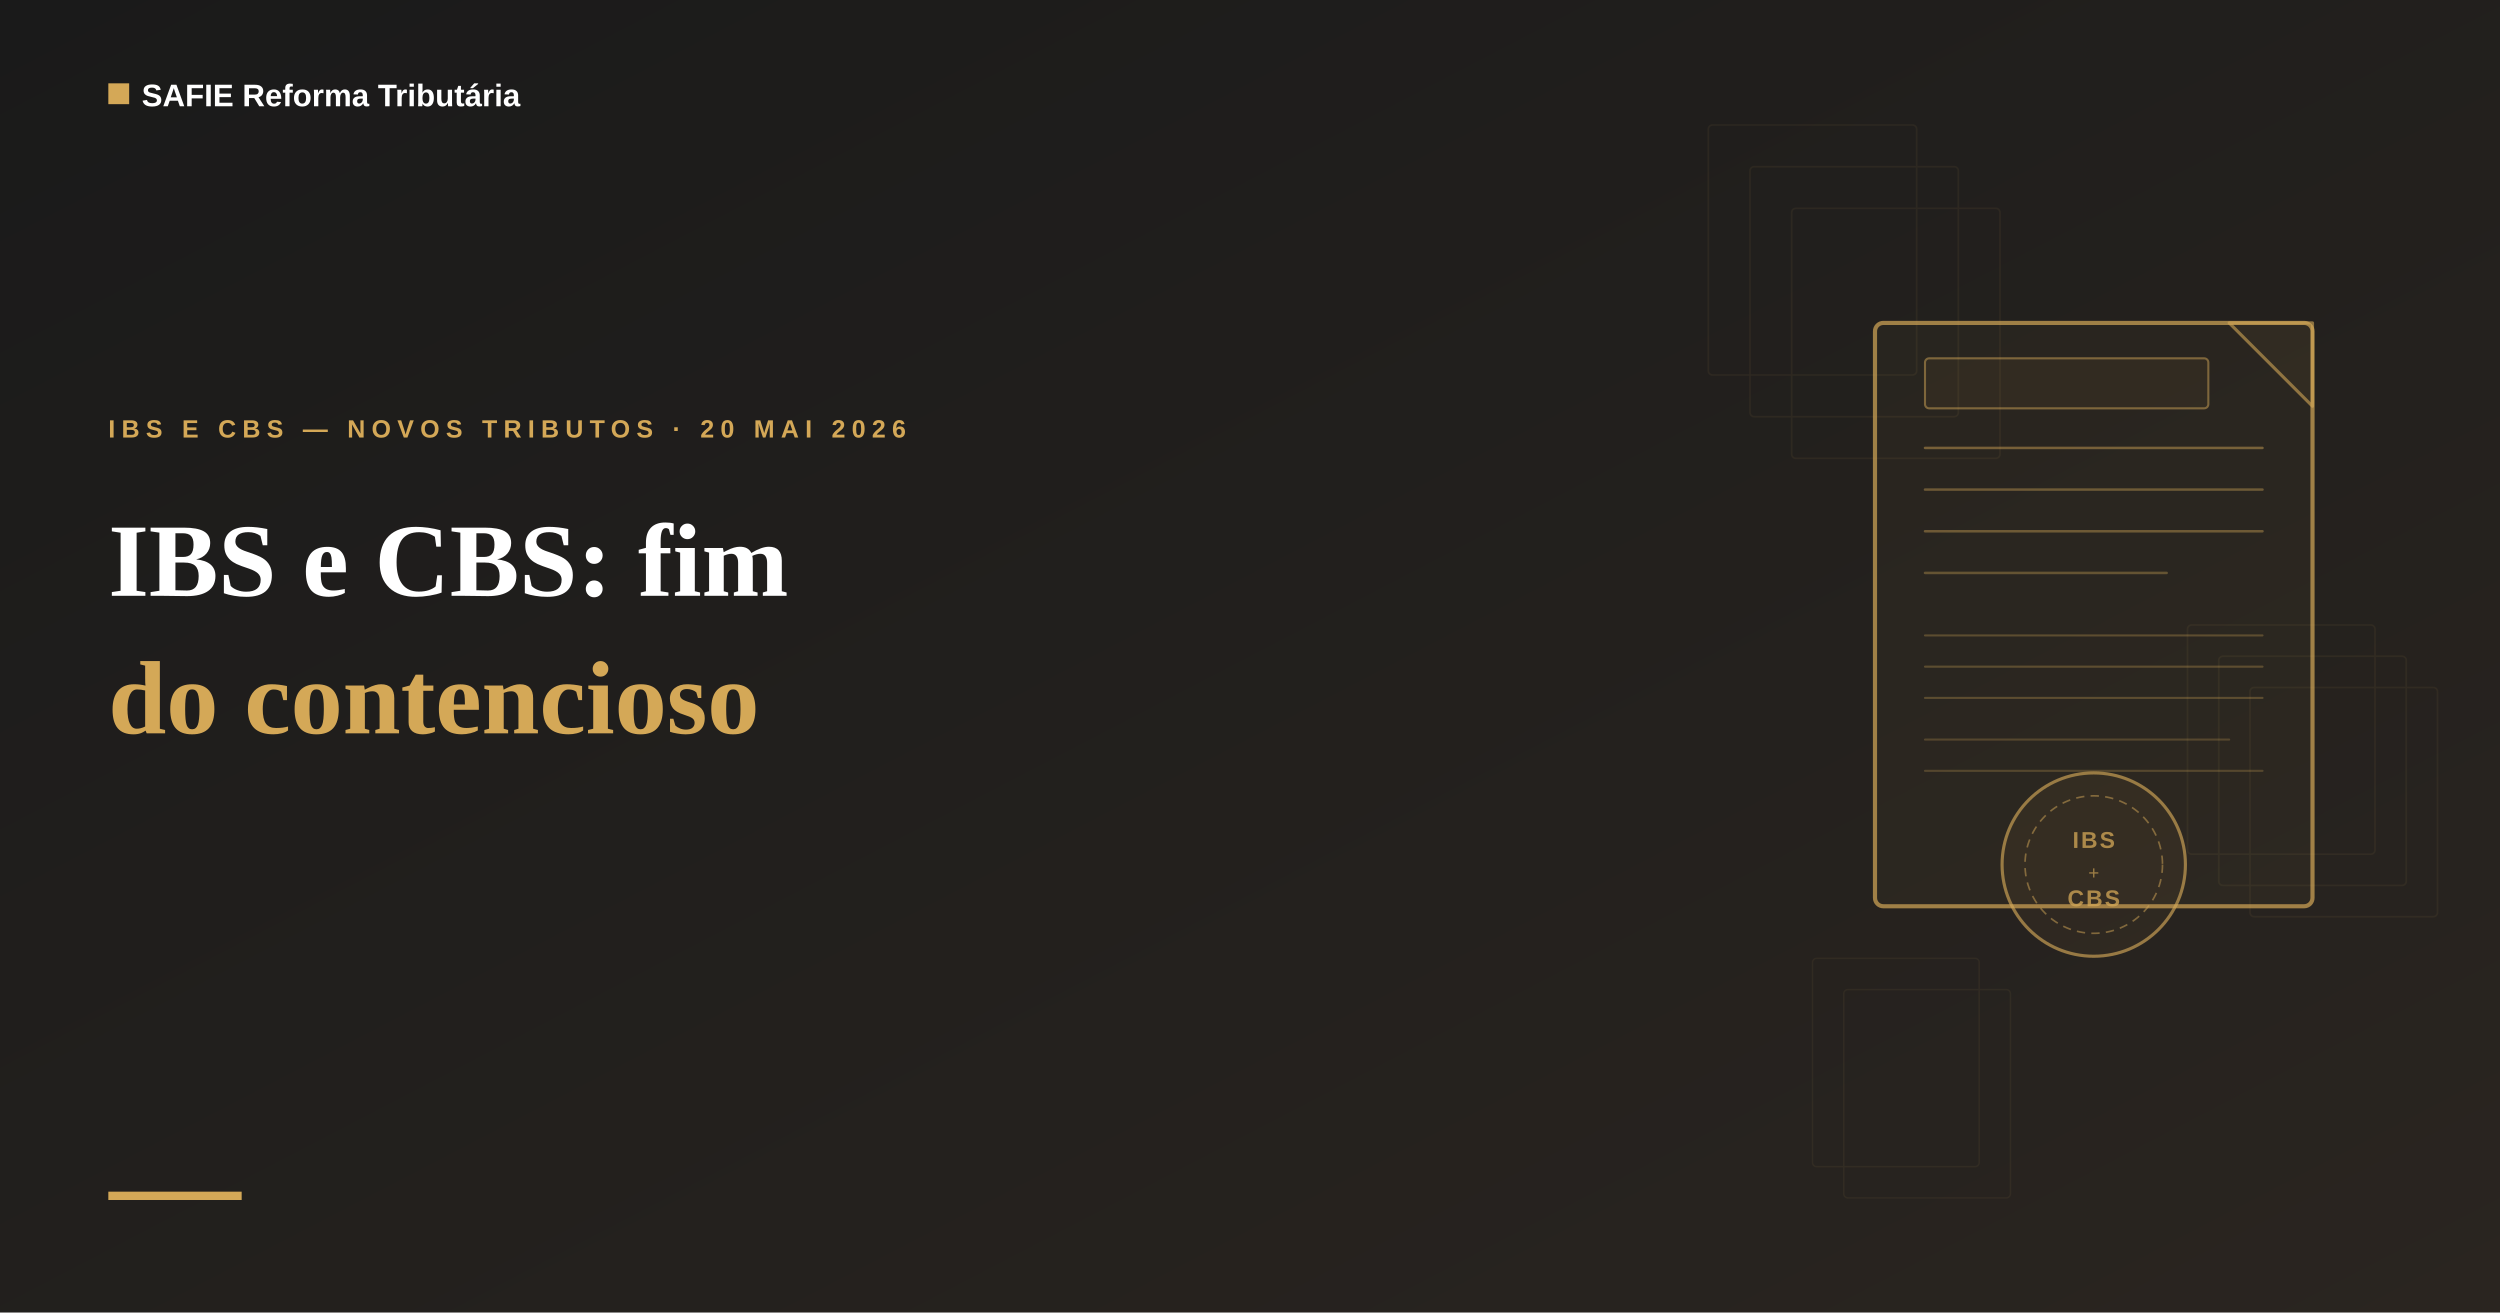
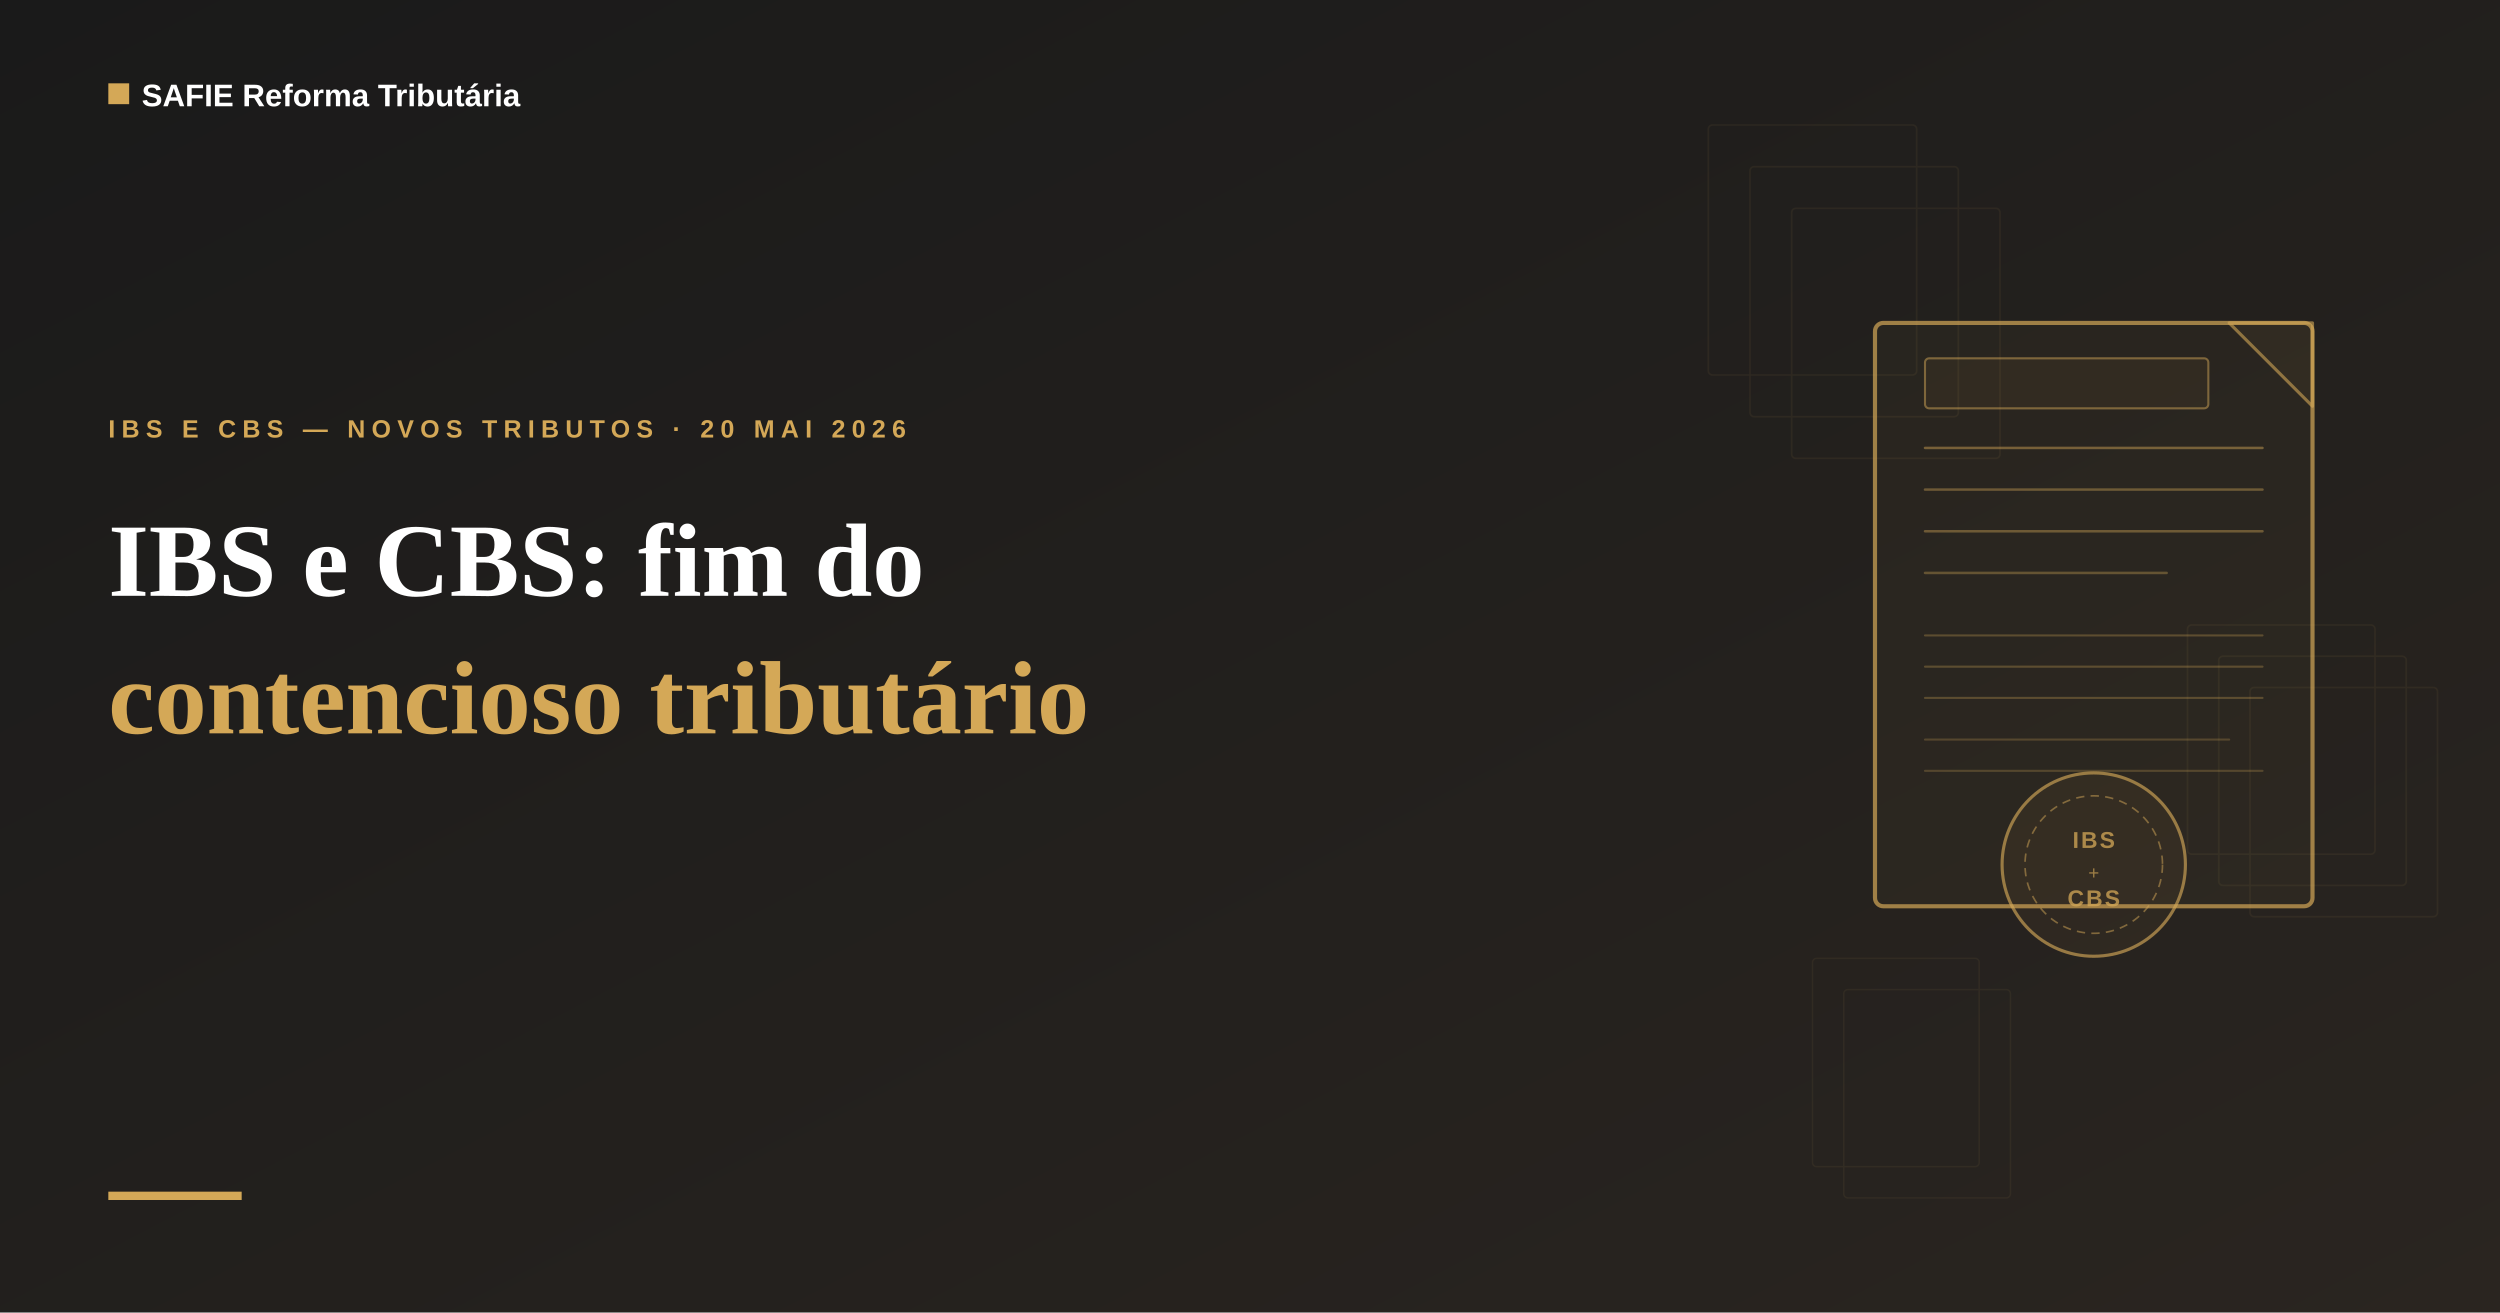
<svg xmlns="http://www.w3.org/2000/svg" viewBox="0 0 1200 630" width="1200" height="630">
  <defs>
    <linearGradient id="bg-grad" x1="0%" y1="0%" x2="100%" y2="100%">
      <stop offset="0%" stop-color="#1a1a1a" />
      <stop offset="100%" stop-color="#2a2520" />
    </linearGradient>
  </defs>
  <rect width="1200" height="630" fill="url(#bg-grad)" />
  <g stroke="#d4a857" fill="none" opacity="0.07">
    <rect x="820" y="60" width="100" height="120" rx="2" stroke-width="0.8" />
    <rect x="840" y="80" width="100" height="120" rx="2" stroke-width="0.8" />
    <rect x="860" y="100" width="100" height="120" rx="2" stroke-width="0.8" />
    <rect x="1050" y="300" width="90" height="110" rx="2" stroke-width="0.8" />
    <rect x="1065" y="315" width="90" height="110" rx="2" stroke-width="0.8" />
    <rect x="1080" y="330" width="90" height="110" rx="2" stroke-width="0.8" />
    <rect x="870" y="460" width="80" height="100" rx="2" stroke-width="0.7" />
    <rect x="885" y="475" width="80" height="100" rx="2" stroke-width="0.7" />
  </g>
  <g stroke="#d4a857" fill="none" stroke-linecap="round" stroke-linejoin="round">
    <rect x="900" y="155" width="210" height="280" rx="4" stroke-width="2" fill="#d4a857" fill-opacity="0.05" opacity="0.7" />
    <polyline points="1070,155 1110,155 1110,195 1070,155" stroke-width="1.5" fill="#d4a857" fill-opacity="0.08" opacity="0.6" />
    <line x1="924" y1="215" x2="1086" y2="215" stroke-width="1.2" opacity="0.45" />
    <line x1="924" y1="235" x2="1086" y2="235" stroke-width="1.2" opacity="0.40" />
    <line x1="924" y1="255" x2="1086" y2="255" stroke-width="1.2" opacity="0.40" />
    <line x1="924" y1="275" x2="1040" y2="275" stroke-width="1.2" opacity="0.35" />
    <line x1="924" y1="305" x2="1086" y2="305" stroke-width="1" opacity="0.30" />
    <line x1="924" y1="320" x2="1086" y2="320" stroke-width="1" opacity="0.30" />
    <line x1="924" y1="335" x2="1086" y2="335" stroke-width="1" opacity="0.30" />
    <line x1="924" y1="355" x2="1070" y2="355" stroke-width="1" opacity="0.25" />
    <line x1="924" y1="370" x2="1086" y2="370" stroke-width="1" opacity="0.25" />
    <rect x="924" y="172" width="136" height="24" rx="2" stroke-width="1" fill="#d4a857" fill-opacity="0.10" opacity="0.5" />
  </g>
  <g transform="translate(1005, 415)">
    <circle r="44" fill="#d4a857" fill-opacity="0.08" stroke="#d4a857" stroke-width="1.5" opacity="0.65" />
    <circle r="33" fill="none" stroke="#d4a857" stroke-width="0.8" stroke-dasharray="4,3" opacity="0.50" />
    <text text-anchor="middle" y="-8" fill="#d4a857" opacity="0.75" font-family="'DM Sans', Arial, sans-serif" font-size="11" font-weight="700" letter-spacing="1">IBS</text>
    <text text-anchor="middle" y="7" fill="#d4a857" opacity="0.65" font-family="'DM Sans', Arial, sans-serif" font-size="9" letter-spacing="1">+</text>
    <text text-anchor="middle" y="20" fill="#d4a857" opacity="0.75" font-family="'DM Sans', Arial, sans-serif" font-size="11" font-weight="700" letter-spacing="1">CBS</text>
  </g>
  <rect x="52" y="40" width="10" height="10" fill="#d4a857" />
  <text x="68" y="51" fill="#ffffff" font-family="'DM Sans', Arial, sans-serif" font-size="15" font-weight="600">SAFIE Reforma Tributária</text>
  <text x="52" y="210" fill="#d4a857" font-family="'DM Sans', Arial, sans-serif" font-size="12" font-weight="600" letter-spacing="3">IBS E CBS — NOVOS TRIBUTOS · 20 MAI 2026</text>
-   <text x="52" y="286" fill="#ffffff" font-family="Georgia, 'Times New Roman', serif" font-size="50" font-weight="700">IBS e CBS: fim</text>
-   <text x="52" y="352" fill="#d4a857" font-family="Georgia, 'Times New Roman', serif" font-size="50" font-weight="700">do contencioso</text>
+   <text x="52" y="286" fill="#ffffff" font-family="Georgia, 'Times New Roman', serif" font-size="50" font-weight="700">IBS e CBS: fim do</text>
+   <text x="52" y="352" fill="#d4a857" font-family="Georgia, 'Times New Roman', serif" font-size="50" font-weight="700">contencioso tributário</text>
  <text x="52" y="418" fill="#d4a857" font-family="Georgia, 'Times New Roman', serif" font-size="50" font-weight="700" />
  <rect x="52" y="572" width="64" height="4" fill="#d4a857" />
</svg>
